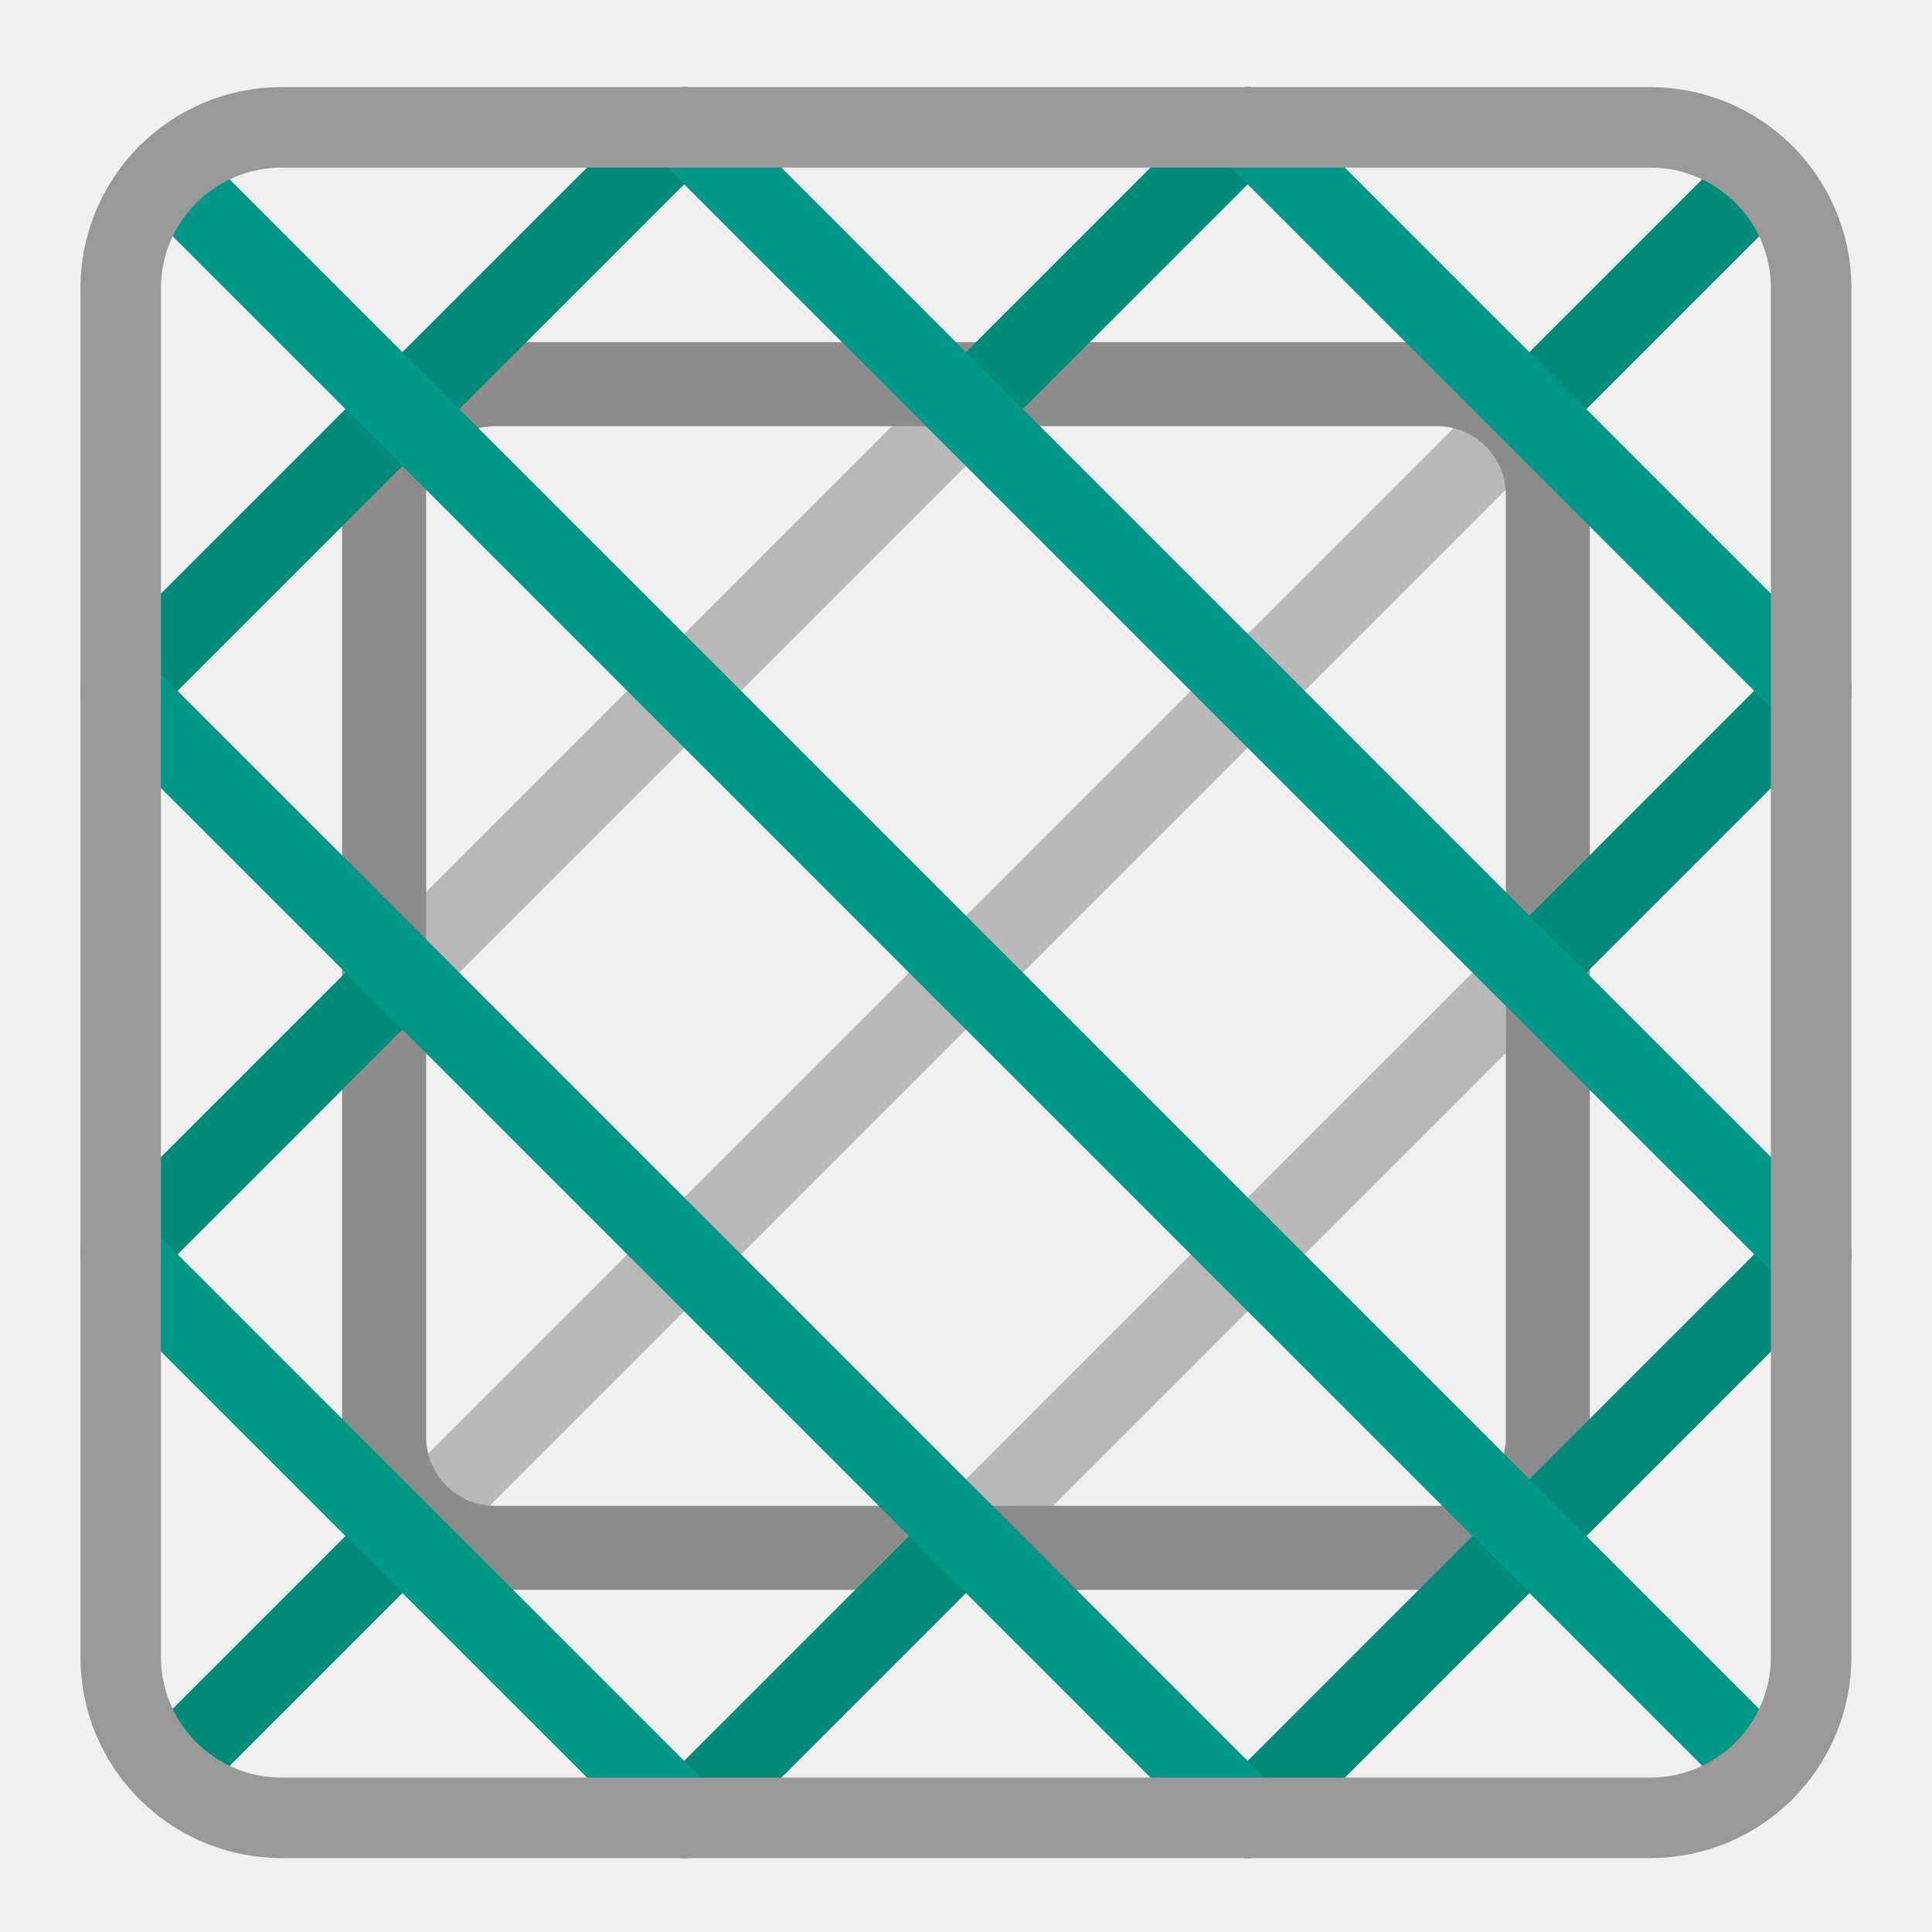
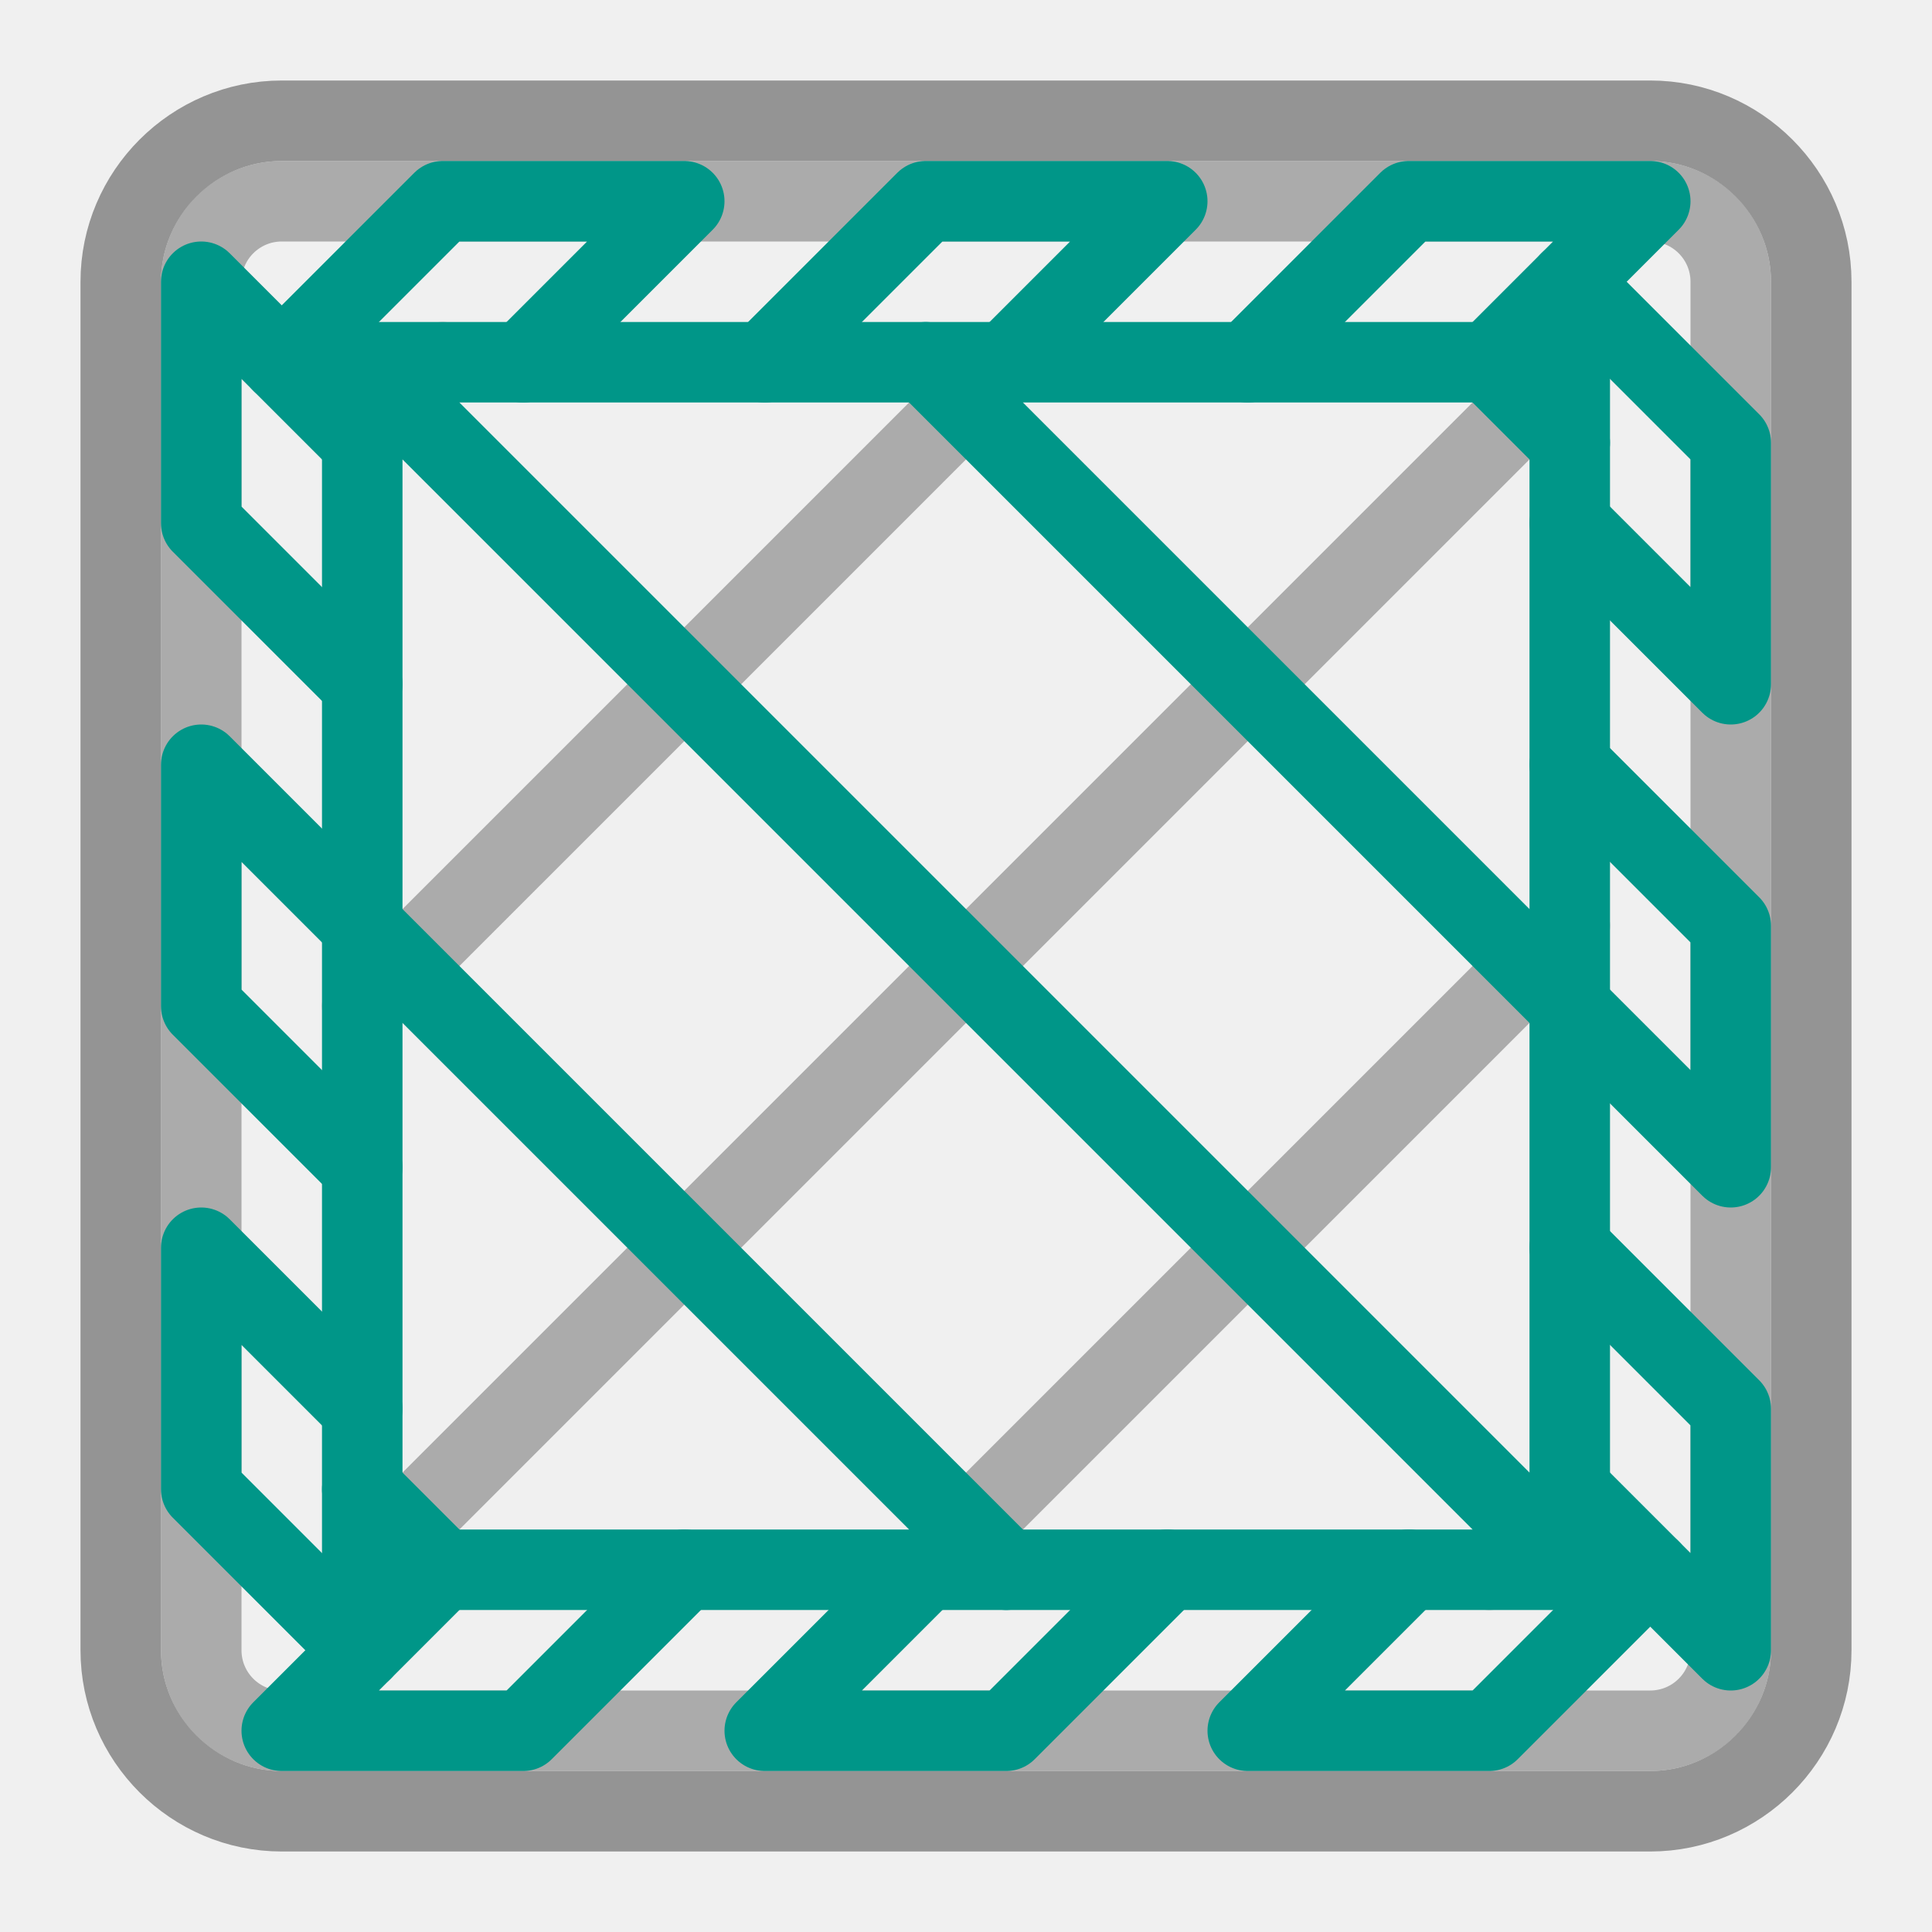
- <svg xmlns="http://www.w3.org/2000/svg" width="24" height="24" viewBox="0 0 24 24" version="1.1" id="svg3" xml:space="preserve">
-   <defs id="defs3">
-     <clipPath id="clip0_8991_35043">
-       <rect width="10" height="10" fill="white" id="rect5" />
-     </clipPath>
-     <clipPath id="clip0_8991_35043-9">
-       <rect width="10" height="10" fill="#ffffff" id="rect5-5" x="0" y="0" />
-     </clipPath>
-     <clipPath id="clip0_8991_35043-1">
-       <rect width="10" height="10" fill="#ffffff" id="rect5-0" x="0" y="0" />
-     </clipPath>
-     <clipPath id="clip0_252_3415">
-       <rect width="10" height="10" fill="white" id="rect20" />
-     </clipPath>
-   </defs>
-   <path d="M 1.5,15.581 15.5,1.581 M 8.5,22.581 9.475,21.607 10.037,21.045 22.5,8.581 m -21,0 7,-7 m 7,21 7,-7 M 21.914,2.167 2.086,21.995" style="display:inline;fill:none;stroke:#808080;stroke-linecap:round;stroke-linejoin:round;stroke-opacity:0.5" id="path1-7" />
-   <path d="M 6.149,4.772 H 17.851 a 1.377,1.377 0 0 1 1.377,1.377 V 17.851 a 1.377,1.377 0 0 1 -1.377,1.377 H 6.149 A 1.377,1.377 0 0 1 4.772,17.851 V 6.149 A 1.377,1.377 0 0 1 6.149,4.772 Z" style="display:inline;fill:none;fill-opacity:1;stroke:#8c8c8c;stroke-width:1.044;stroke-linecap:butt;stroke-linejoin:round;stroke-miterlimit:10;stroke-dasharray:none;stroke-opacity:1;paint-order:fill markers stroke" id="path3-5" />
-   <path id="path1-1" style="display:inline;fill:none;stroke:#008a79;stroke-linecap:butt;stroke-linejoin:round;stroke-opacity:1" d="M 5.24,18.841 2.085,21.996" />
-   <path id="path12" style="display:inline;fill:none;stroke:#008a79;stroke-linecap:butt;stroke-linejoin:bevel;stroke-opacity:1" d="M 21.913,2.168 18.759,5.322" />
-   <path id="path11" style="display:inline;fill:none;stroke:#008a79;stroke-linecap:round;stroke-linejoin:round;stroke-opacity:1" d="m 15.499,22.582 7,-7" />
-   <path id="path10" style="display:inline;fill:none;stroke:#008a79;stroke-linecap:round;stroke-linejoin:round;stroke-opacity:1" d="M 1.499,8.582 8.499,1.582" />
-   <path id="path9" style="display:inline;fill:none;stroke:#008a79;stroke-linecap:round;stroke-linejoin:round;stroke-opacity:1" d="M 19.158,11.923 22.499,8.582" />
-   <path id="path7" style="display:inline;fill:none;stroke:#008a79;stroke-linecap:round;stroke-linejoin:round;stroke-opacity:1" d="m 8.499,22.582 0.974,-0.974 0.562,-0.562 1.805,-1.805" />
-   <path id="path6" style="display:inline;fill:none;stroke:#008a79;stroke-linecap:round;stroke-linejoin:round;stroke-opacity:1" d="M 12.16,4.922 15.499,1.582" />
-   <path id="path4" style="display:inline;fill:none;stroke:#008a79;stroke-linecap:round;stroke-linejoin:round;stroke-opacity:1" d="M 1.499,15.582 4.839,12.242" />
-   <path d="m 15.499,22.582 -14,-14 m 21,7 L 21.525,14.607 20.963,14.046 8.499,1.582 m 0,21 -7,-7 m 21,-7 -7,-7 m -13.414,0.586 19.828,19.828" style="display:inline;opacity:1;fill:none;stroke:#009688;stroke-linecap:round;stroke-linejoin:round;stroke-opacity:1" id="path1" />
-   <path d="m 3.499,1.582 h 17 a 2,2 0 0 1 2,2 v 17 a 2,2 0 0 1 -2,2 h -17 a 2,2 0 0 1 -2,-2 V 3.582 a 2,2 0 0 1 2,-2 z" style="display:inline;fill:none;stroke:#999999;stroke-linecap:round;stroke-linejoin:round;stroke-opacity:1" id="path3" />
-   <g style="fill:none" id="g3" transform="matrix(2.436159,0,0,2.527267,-0.1713723,-0.3838961)" />
+ <svg xmlns="http://www.w3.org/2000/svg" id="a" width="24" height="24" viewBox="0 0 24 24">
+   <path d="M3.5,1.5h17c1.1,0,2,.9,2,2v17c0,1.1-.9,2-2,2H3.5c-1.1,0-2-.9-2-2V3.5c0-1.1.9-2,2-2Z" style="fill:none; stroke:#949494; stroke-linecap:round; stroke-linejoin:round;" />
+   <rect x="2.5" y="2.5" width="19" height="19" rx="1" ry="1" style="fill:none; opacity:.75; stroke:#949494; stroke-linecap:round; stroke-miterlimit:10;" />
+   <path d="M4.5,12.5L12.5,4.5M11.5,19.5l8-8M4.5,5.5l1-1M18.5,19.5l1-1M19.5,4.5l-15,15" style="fill:none; opacity:.75; stroke:#949494; stroke-linecap:round; stroke-miterlimit:10;" />
+   <path d="M12.5,19.5L4.5,11.5M19.5,12.5l-8-8M5.5,19.5l-1-1M19.5,5.5l-1-1M4.5,4.5l15,15" style="fill:none; stroke:#009688; stroke-linecap:round; stroke-linejoin:round;" />
+   <rect x="4.5" y="4.5" width="15" height="15" style="fill:none; stroke:#009688; stroke-linecap:round; stroke-linejoin:round;" />
+   <polyline points="3.5 4.5 5.5 2.5 8.5 2.5 6.5 4.5" style="fill:none; stroke:#009688; stroke-linecap:round; stroke-linejoin:round;" />
+   <polyline points="9.5 4.5 11.5 2.5 14.5 2.5 12.5 4.5" style="fill:none; stroke:#009688; stroke-linecap:round; stroke-linejoin:round;" />
+   <polyline points="15.5 4.5 17.5 2.5 20.5 2.5 18.5 4.5" style="fill:none; stroke:#009688; stroke-linecap:round; stroke-linejoin:round;" />
+   <polyline points="20.5 19.5 18.5 21.5 15.5 21.5 17.5 19.5" style="fill:none; stroke:#009688; stroke-linecap:round; stroke-linejoin:round;" />
+   <polyline points="14.5 19.5 12.5 21.5 9.5 21.5 11.5 19.5" style="fill:none; stroke:#009688; stroke-linecap:round; stroke-linejoin:round;" />
+   <polyline points="8.5 19.5 6.5 21.5 3.5 21.5 5.5 19.5" style="fill:none; stroke:#009688; stroke-linecap:round; stroke-linejoin:round;" />
+   <polyline points="19.5 3.5 21.5 5.5 21.5 8.5 19.5 6.5" style="fill:none; stroke:#009688; stroke-linecap:round; stroke-linejoin:round;" />
+   <polyline points="19.5 9.5 21.5 11.5 21.5 14.5 19.5 12.5" style="fill:none; stroke:#009688; stroke-linecap:round; stroke-linejoin:round;" />
+   <polyline points="19.5 15.5 21.5 17.5 21.5 20.5 19.5 18.5" style="fill:none; stroke:#009688; stroke-linecap:round; stroke-linejoin:round;" />
+   <polyline points="4.5 20.5 2.5 18.5 2.5 15.5 4.5 17.5" style="fill:none; stroke:#009688; stroke-linecap:round; stroke-linejoin:round;" />
+   <polyline points="4.5 14.5 2.5 12.5 2.5 9.5 4.5 11.5" style="fill:none; stroke:#009688; stroke-linecap:round; stroke-linejoin:round;" />
+   <polyline points="4.5 8.5 2.5 6.5 2.5 3.5 4.5 5.5" style="fill:none; stroke:#009688; stroke-linecap:round; stroke-linejoin:round;" />
</svg>
